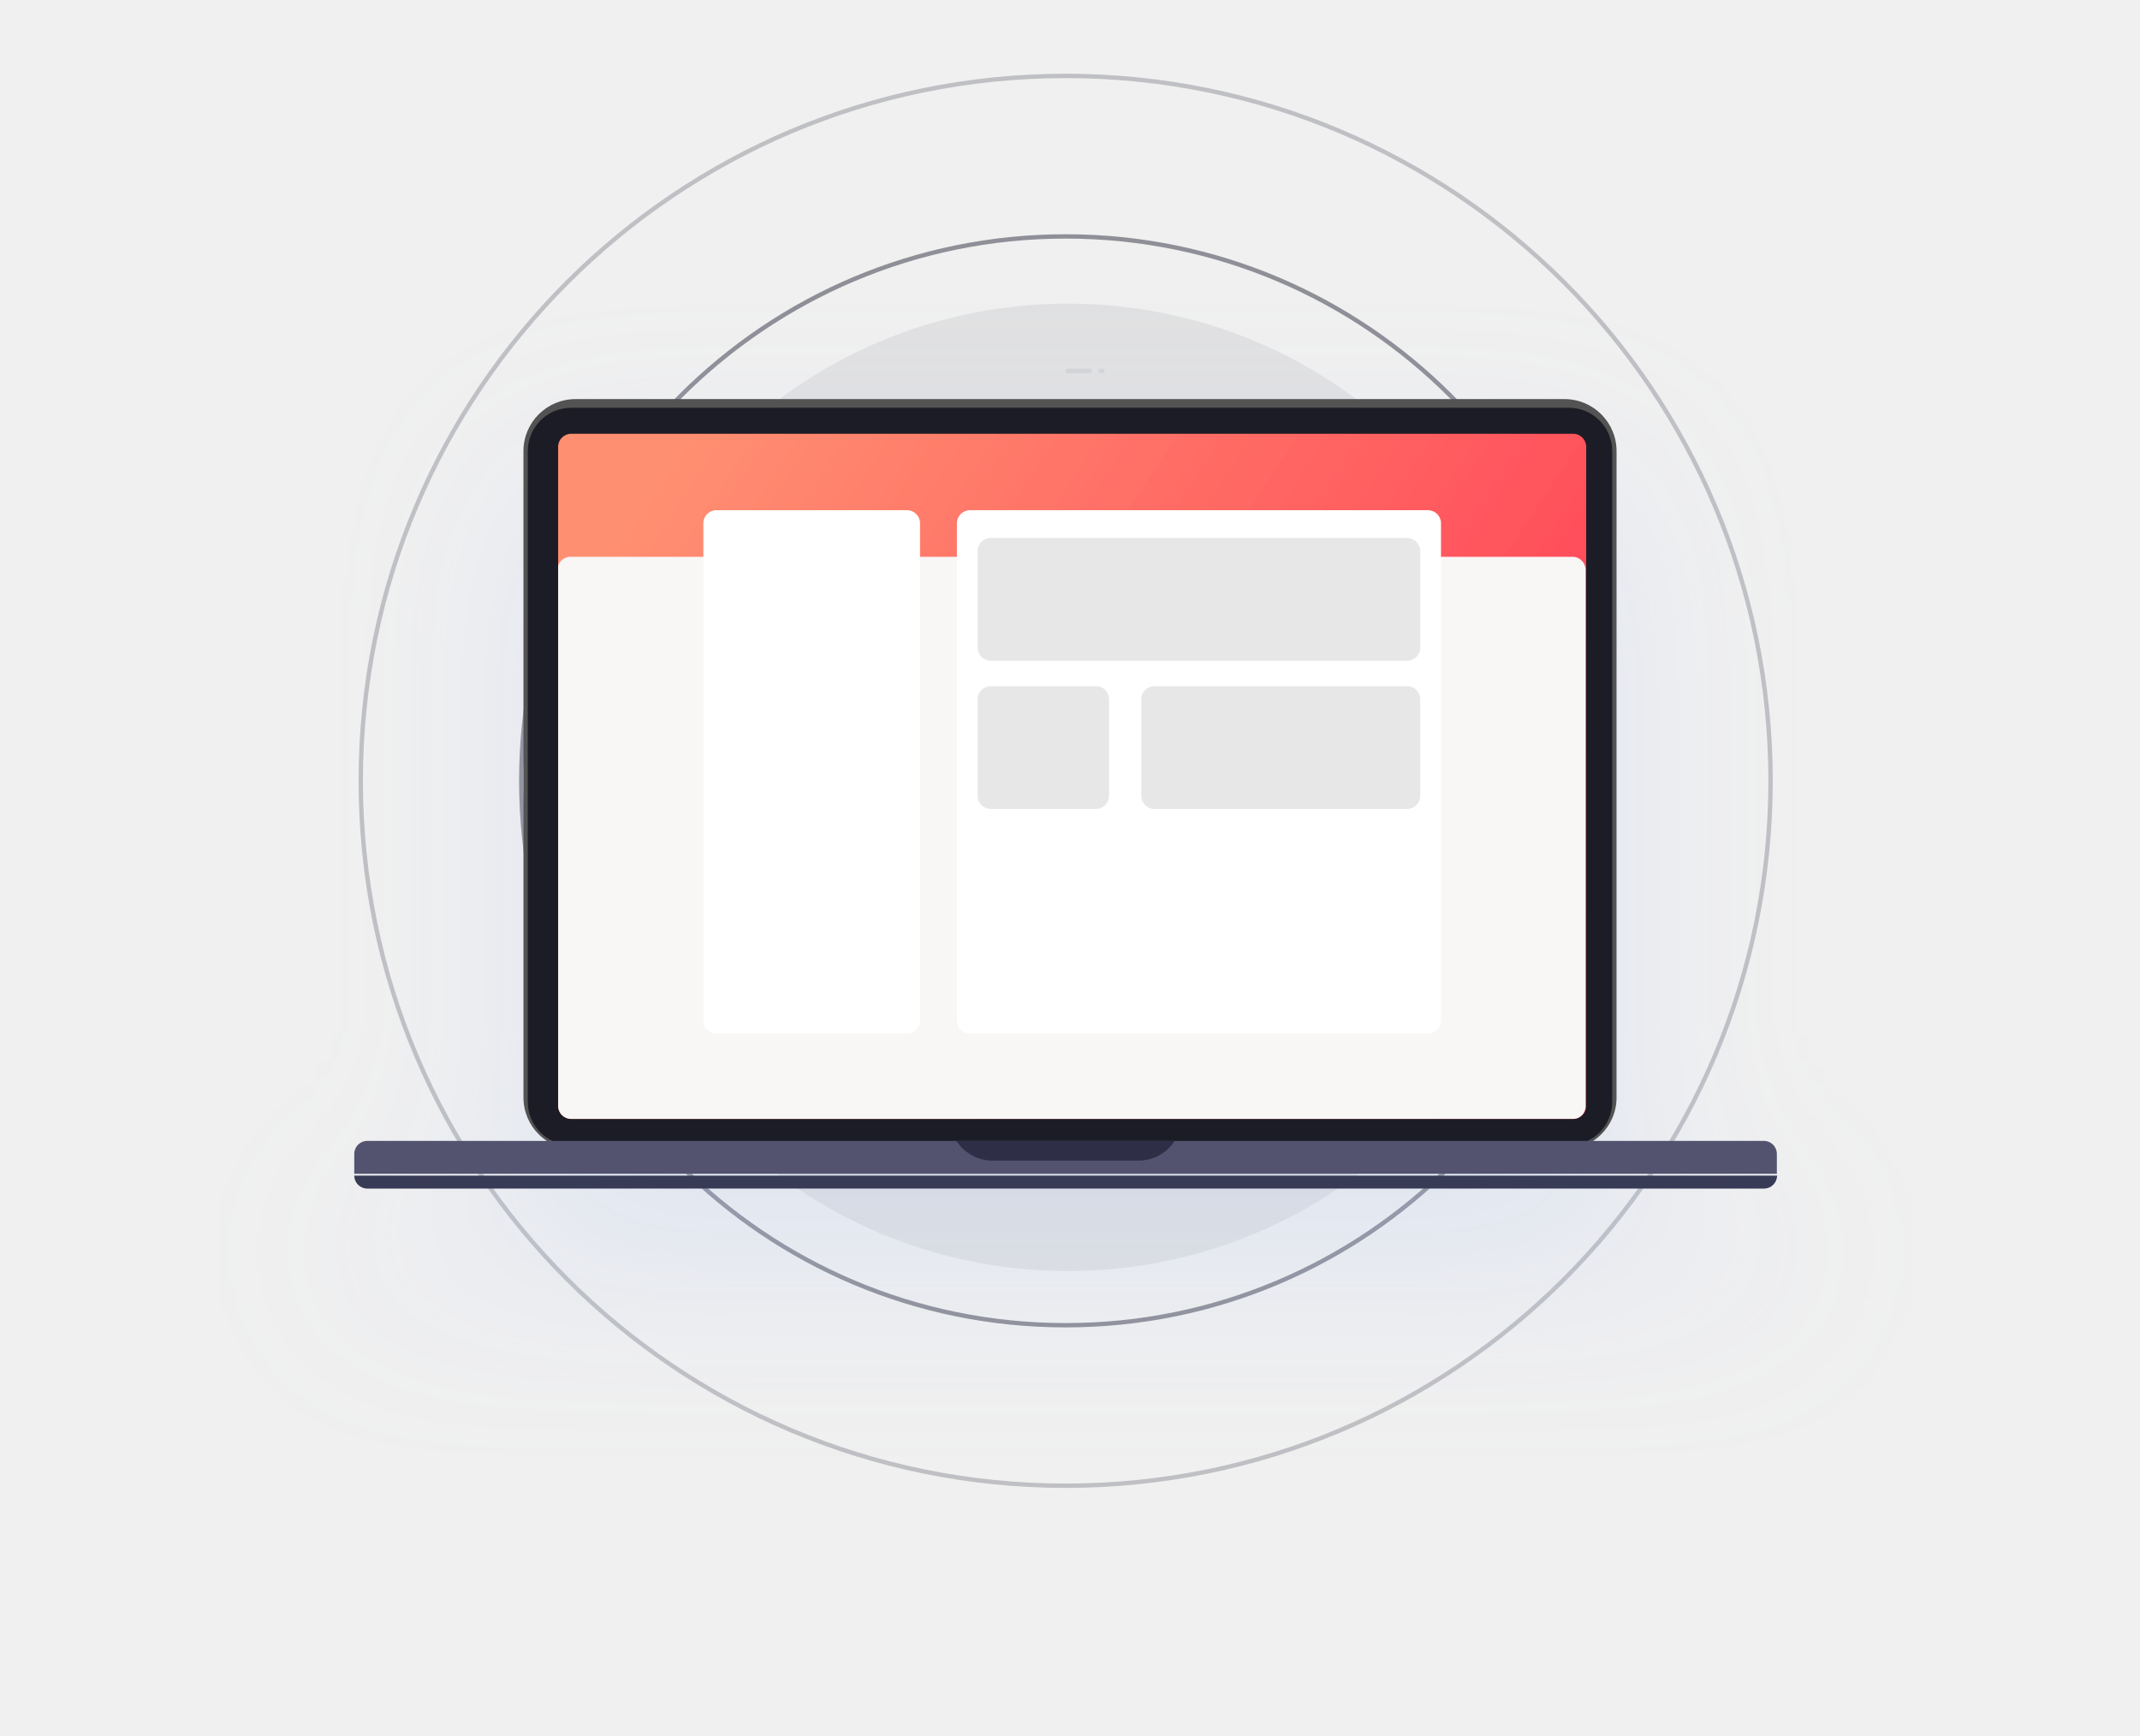
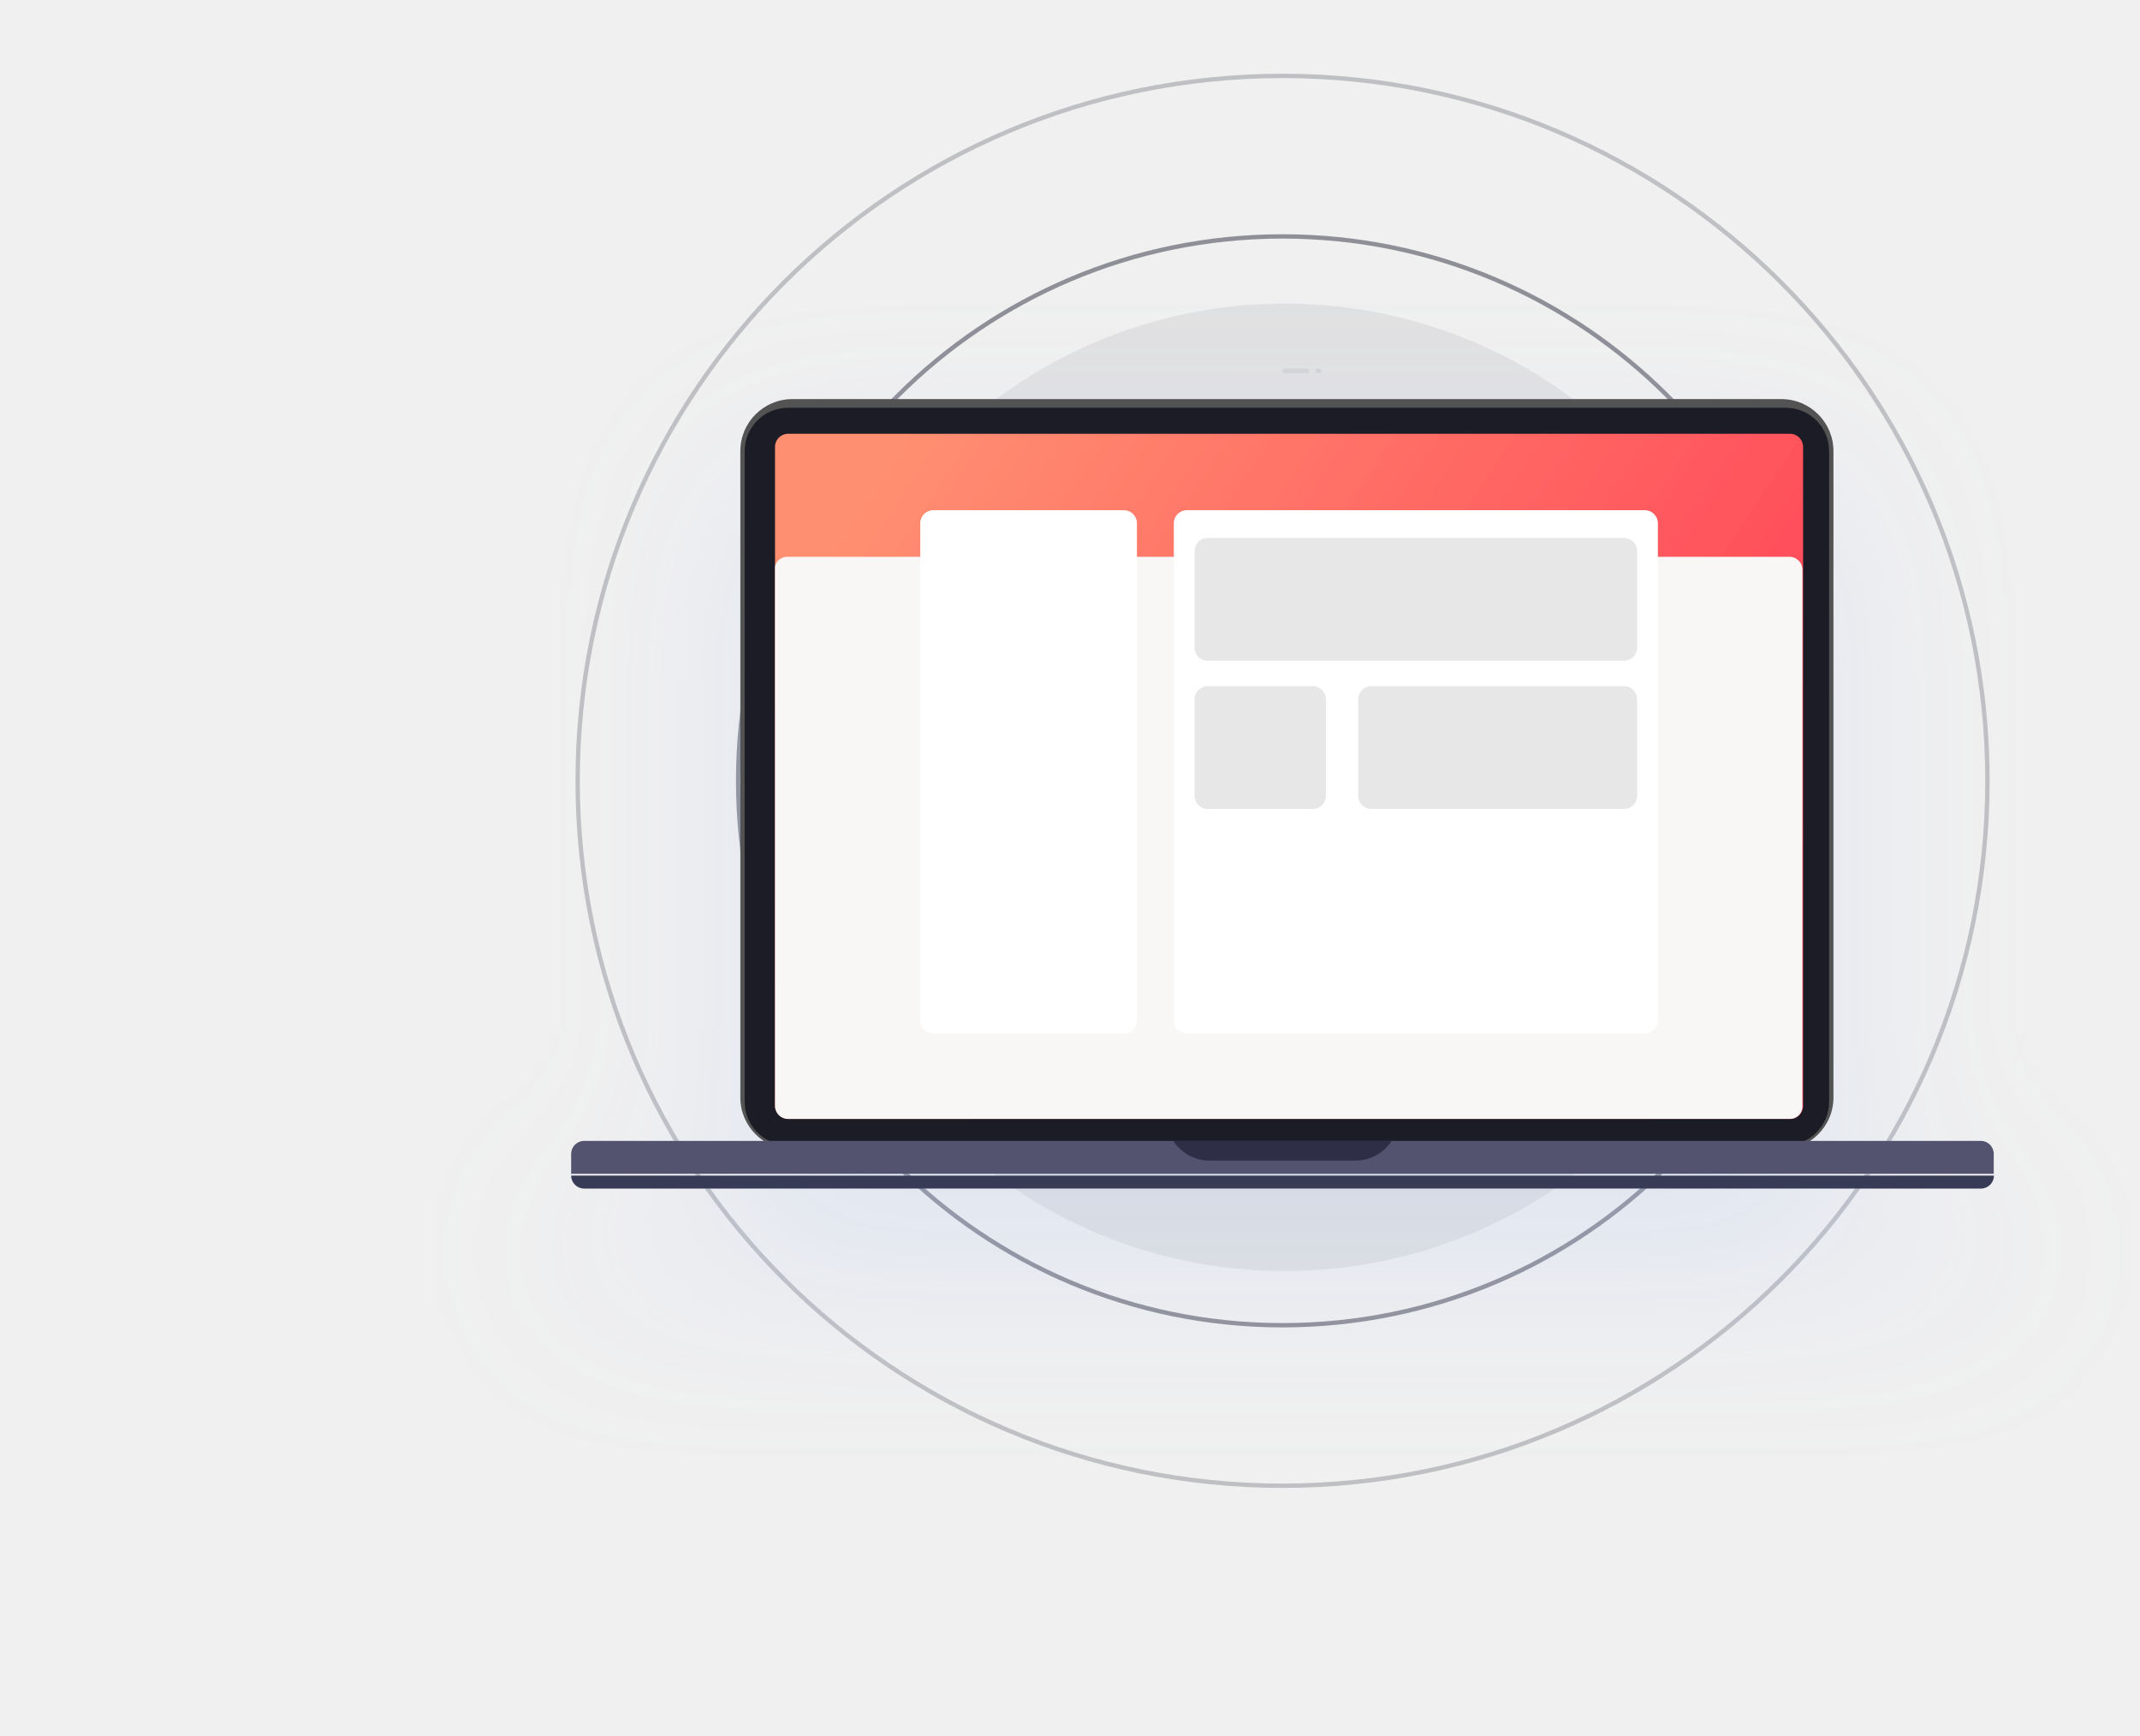
- <svg xmlns="http://www.w3.org/2000/svg" xmlns:xlink="http://www.w3.org/1999/xlink" width="370" height="300" viewBox="150 0 200 400">
+ <svg xmlns="http://www.w3.org/2000/svg" xmlns:xlink="http://www.w3.org/1999/xlink" width="370" height="300" viewBox="100 0 200 400">
  <defs>
    <linearGradient x1="0%" y1="27.795%" x2="100%" y2="72.205%" id="c">
      <stop stop-color="#FF8F71" offset="0%" />
      <stop stop-color="#FF3E55" offset="100%" />
    </linearGradient>
    <filter x="-35.1%" y="-60.8%" width="170.1%" height="221.7%" filterUnits="objectBoundingBox" id="a">
      <feOffset dy="20" in="SourceAlpha" result="shadowOffsetOuter1" />
      <feGaussianBlur stdDeviation="20" in="shadowOffsetOuter1" result="shadowBlurOuter1" />
      <feColorMatrix values="0 0 0 0 0.422 0 0 0 0 0.554 0 0 0 0 0.894 0 0 0 0.243 0" in="shadowBlurOuter1" result="shadowMatrixOuter1" />
      <feMerge>
        <feMergeNode in="shadowMatrixOuter1" />
        <feMergeNode in="SourceGraphic" />
      </feMerge>
    </filter>
    <rect id="b" x="0" y="0" width="237" height="157.94" rx="3" />
    <path d="M3 0h321.953a3 3 0 013 3v4.602H0V3a3 3 0 013-3z" id="e" />
  </defs>
  <g fill="none" fill-rule="evenodd">
    <g transform="translate(86 17)">
      <rect fill="#2D2E40" opacity=".08" transform="matrix(1 0 0 -1 0 329)" x="52" y="53" width="223" height="223" rx="111.5" />
      <rect stroke="#2D2E40" opacity=".5" transform="matrix(1 0 0 -1 0 326)" x="37.5" y="37.5" width="251" height="251" rx="125.5" />
      <rect stroke="#2D2E40" opacity=".25" transform="matrix(1 0 0 -1 0 326)" x=".5" y=".5" width="325" height="325" rx="162.5" />
    </g>
    <g filter="url(#a)" transform="translate(85 85)">
      <rect fill="#535353" fill-rule="nonzero" x="39" y="7" width="252" height="173" rx="12" />
      <rect fill="#1D1D25" fill-rule="nonzero" x="40" y="9" width="250" height="170" rx="10" />
      <g transform="translate(47 15)">
        <mask id="d" fill="#fff">
          <use xlink:href="#b" />
        </mask>
        <use fill="url(#c)" fill-rule="nonzero" xlink:href="#b" />
        <rect fill="#F9F6F6" fill-rule="nonzero" mask="url(#d)" x="-.152" y="28.352" width="237" height="129.709" rx="3" />
        <g mask="url(#d)" fill-rule="nonzero">
          <g transform="translate(33.478 17.615)">
            <rect fill="#FFF" width="49.951" height="120.635" rx="3" />
            <rect fill="#FFF" x="58.453" width="111.592" height="120.635" rx="3" />
            <rect fill="#E7E7E7" x="63.235" y="6.405" width="102.027" height="28.291" rx="3" />
            <rect fill="#E7E7E7" x="63.235" y="40.568" width="30.289" height="28.291" rx="3" />
            <rect fill="#E7E7E7" x="100.964" y="40.568" width="64.298" height="28.291" rx="3" />
          </g>
        </g>
      </g>
      <g transform="translate(164)" fill="#4A5166" fill-rule="nonzero" opacity=".098">
        <rect width="6.12" height="1" rx=".5" />
        <rect x="7.56" width="1.44" height="1" rx=".5" />
      </g>
      <g transform="translate(0 178)">
        <mask id="f" fill="#fff">
          <use xlink:href="#e" />
        </mask>
        <use fill="#52526F" fill-rule="nonzero" xlink:href="#e" />
        <rect fill="#2F2F47" fill-rule="nonzero" mask="url(#f)" x="137.193" y="-18.626" width="53.567" height="23.187" rx="10" />
      </g>
      <path d="M0 186h328a3 3 0 01-3 3H3a3 3 0 01-3-3z" fill="#393A56" fill-rule="nonzero" />
    </g>
  </g>
</svg>
